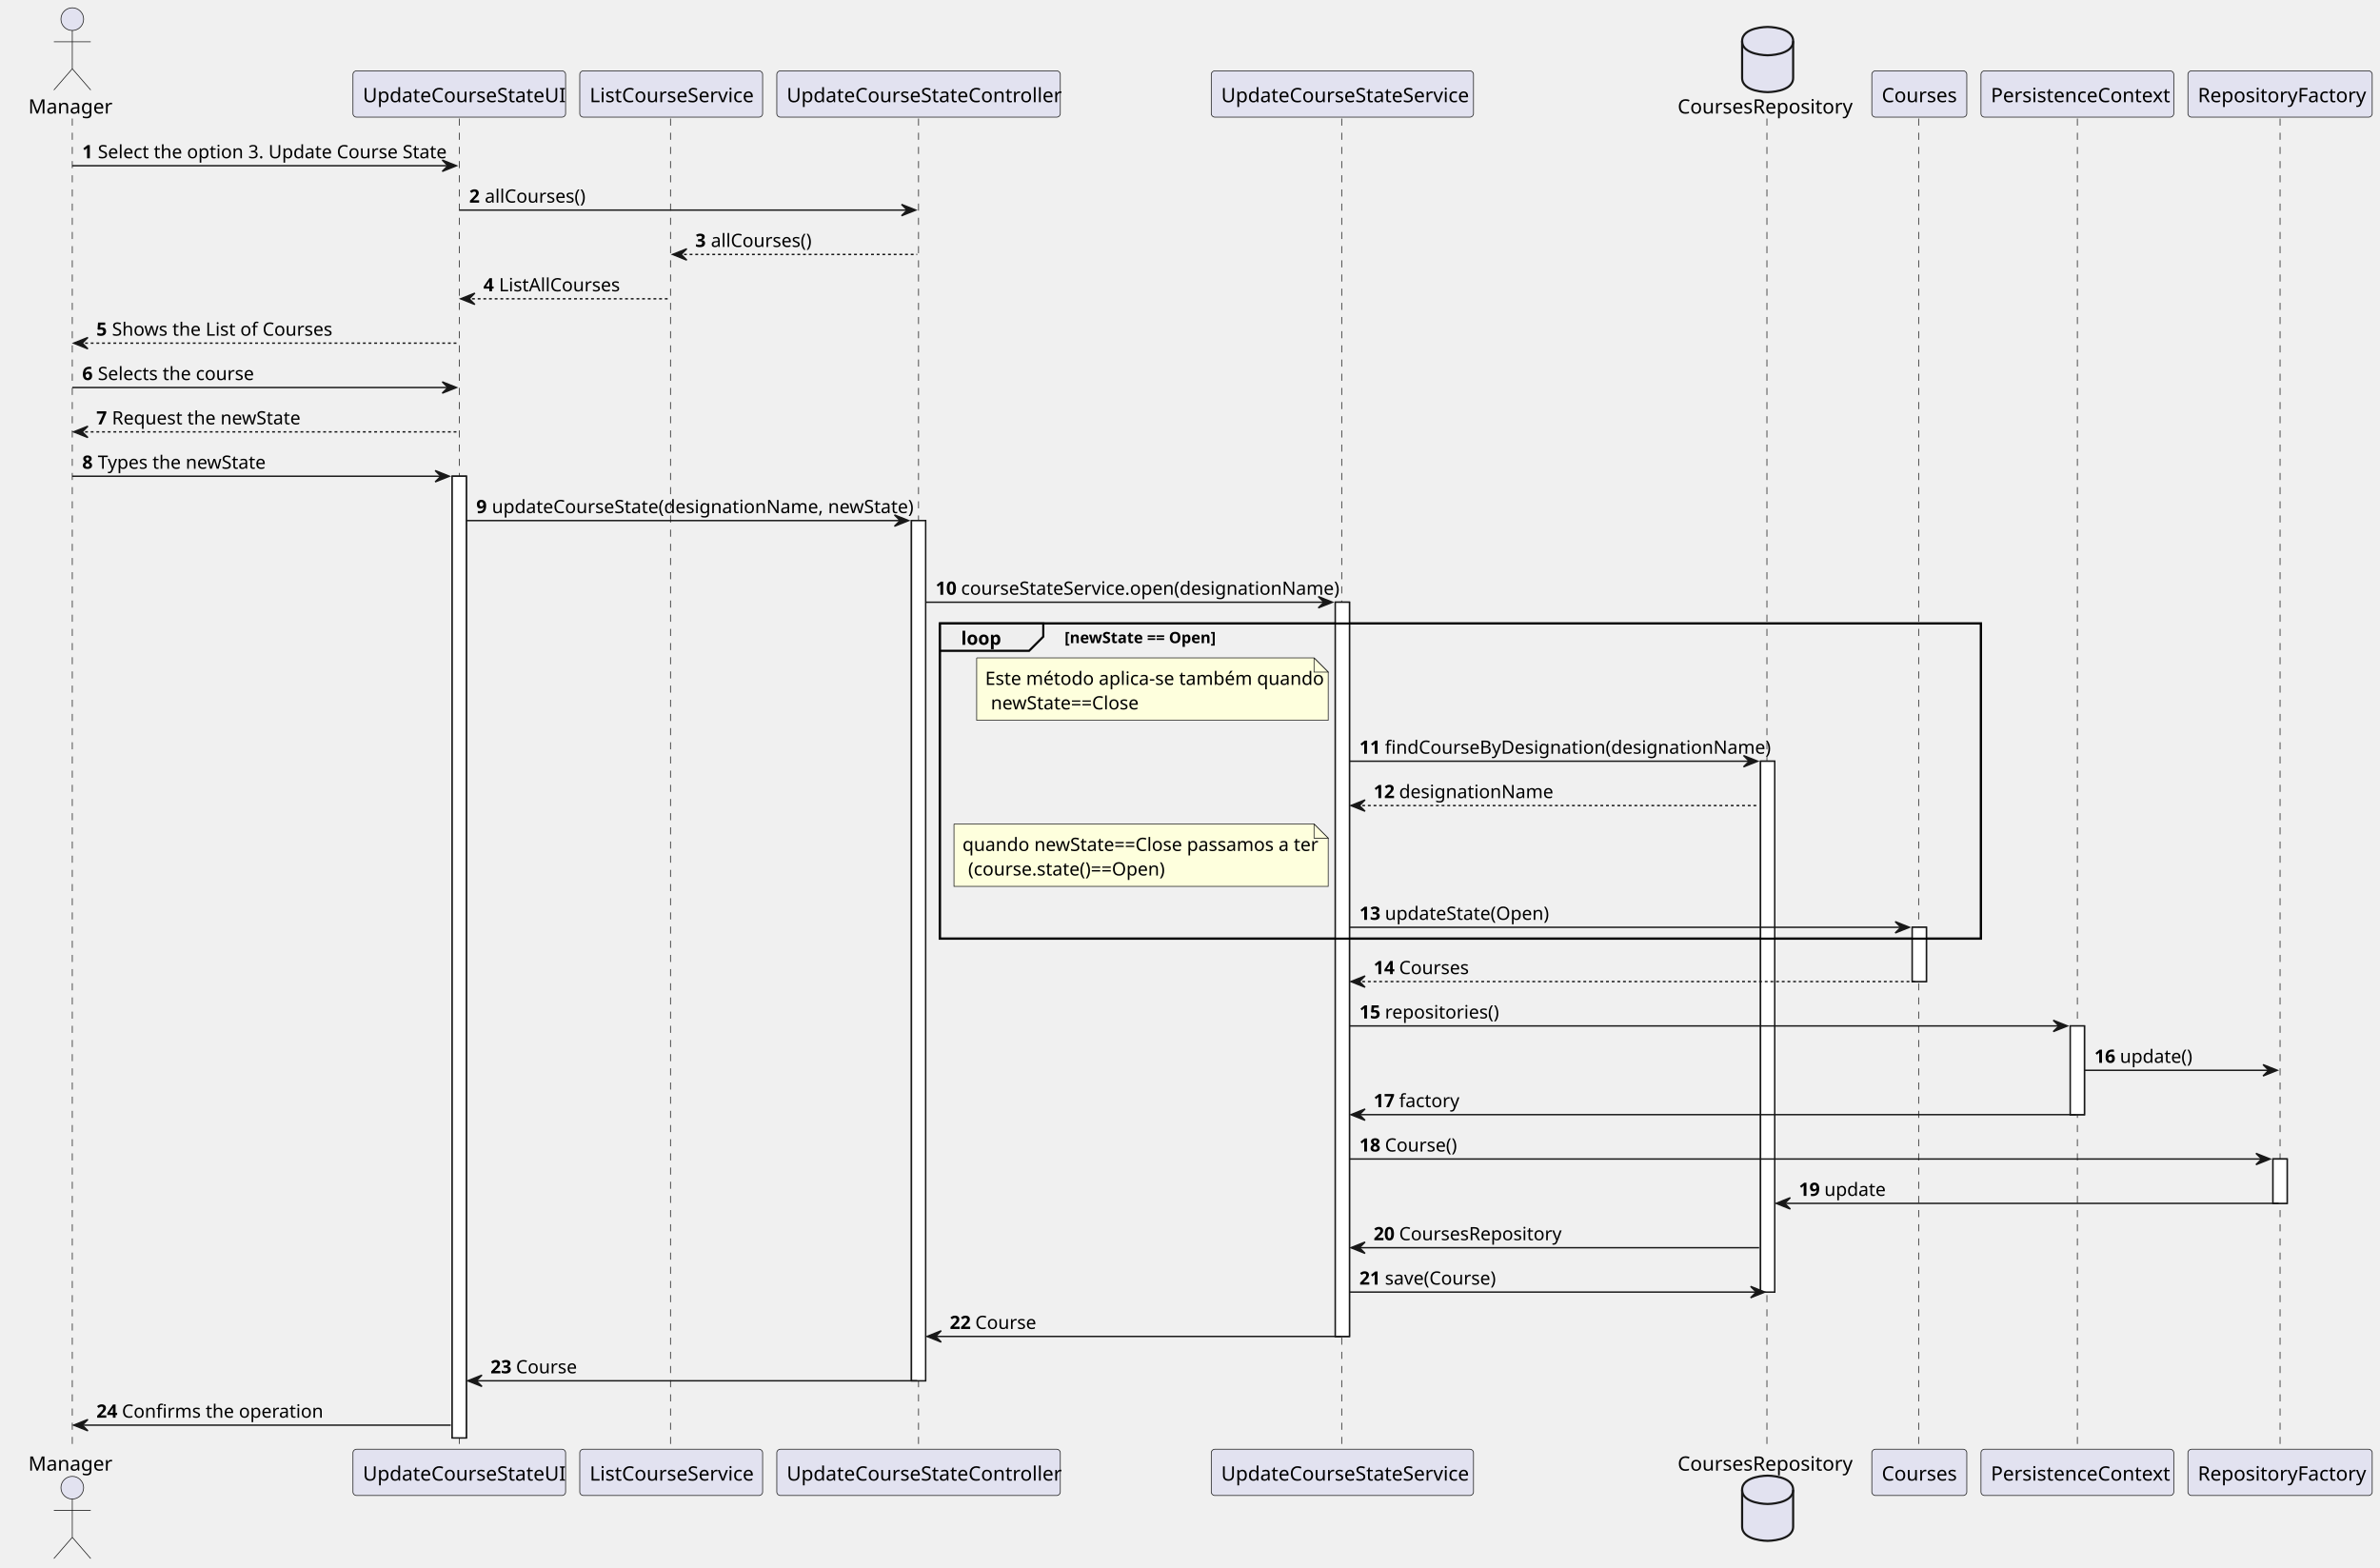
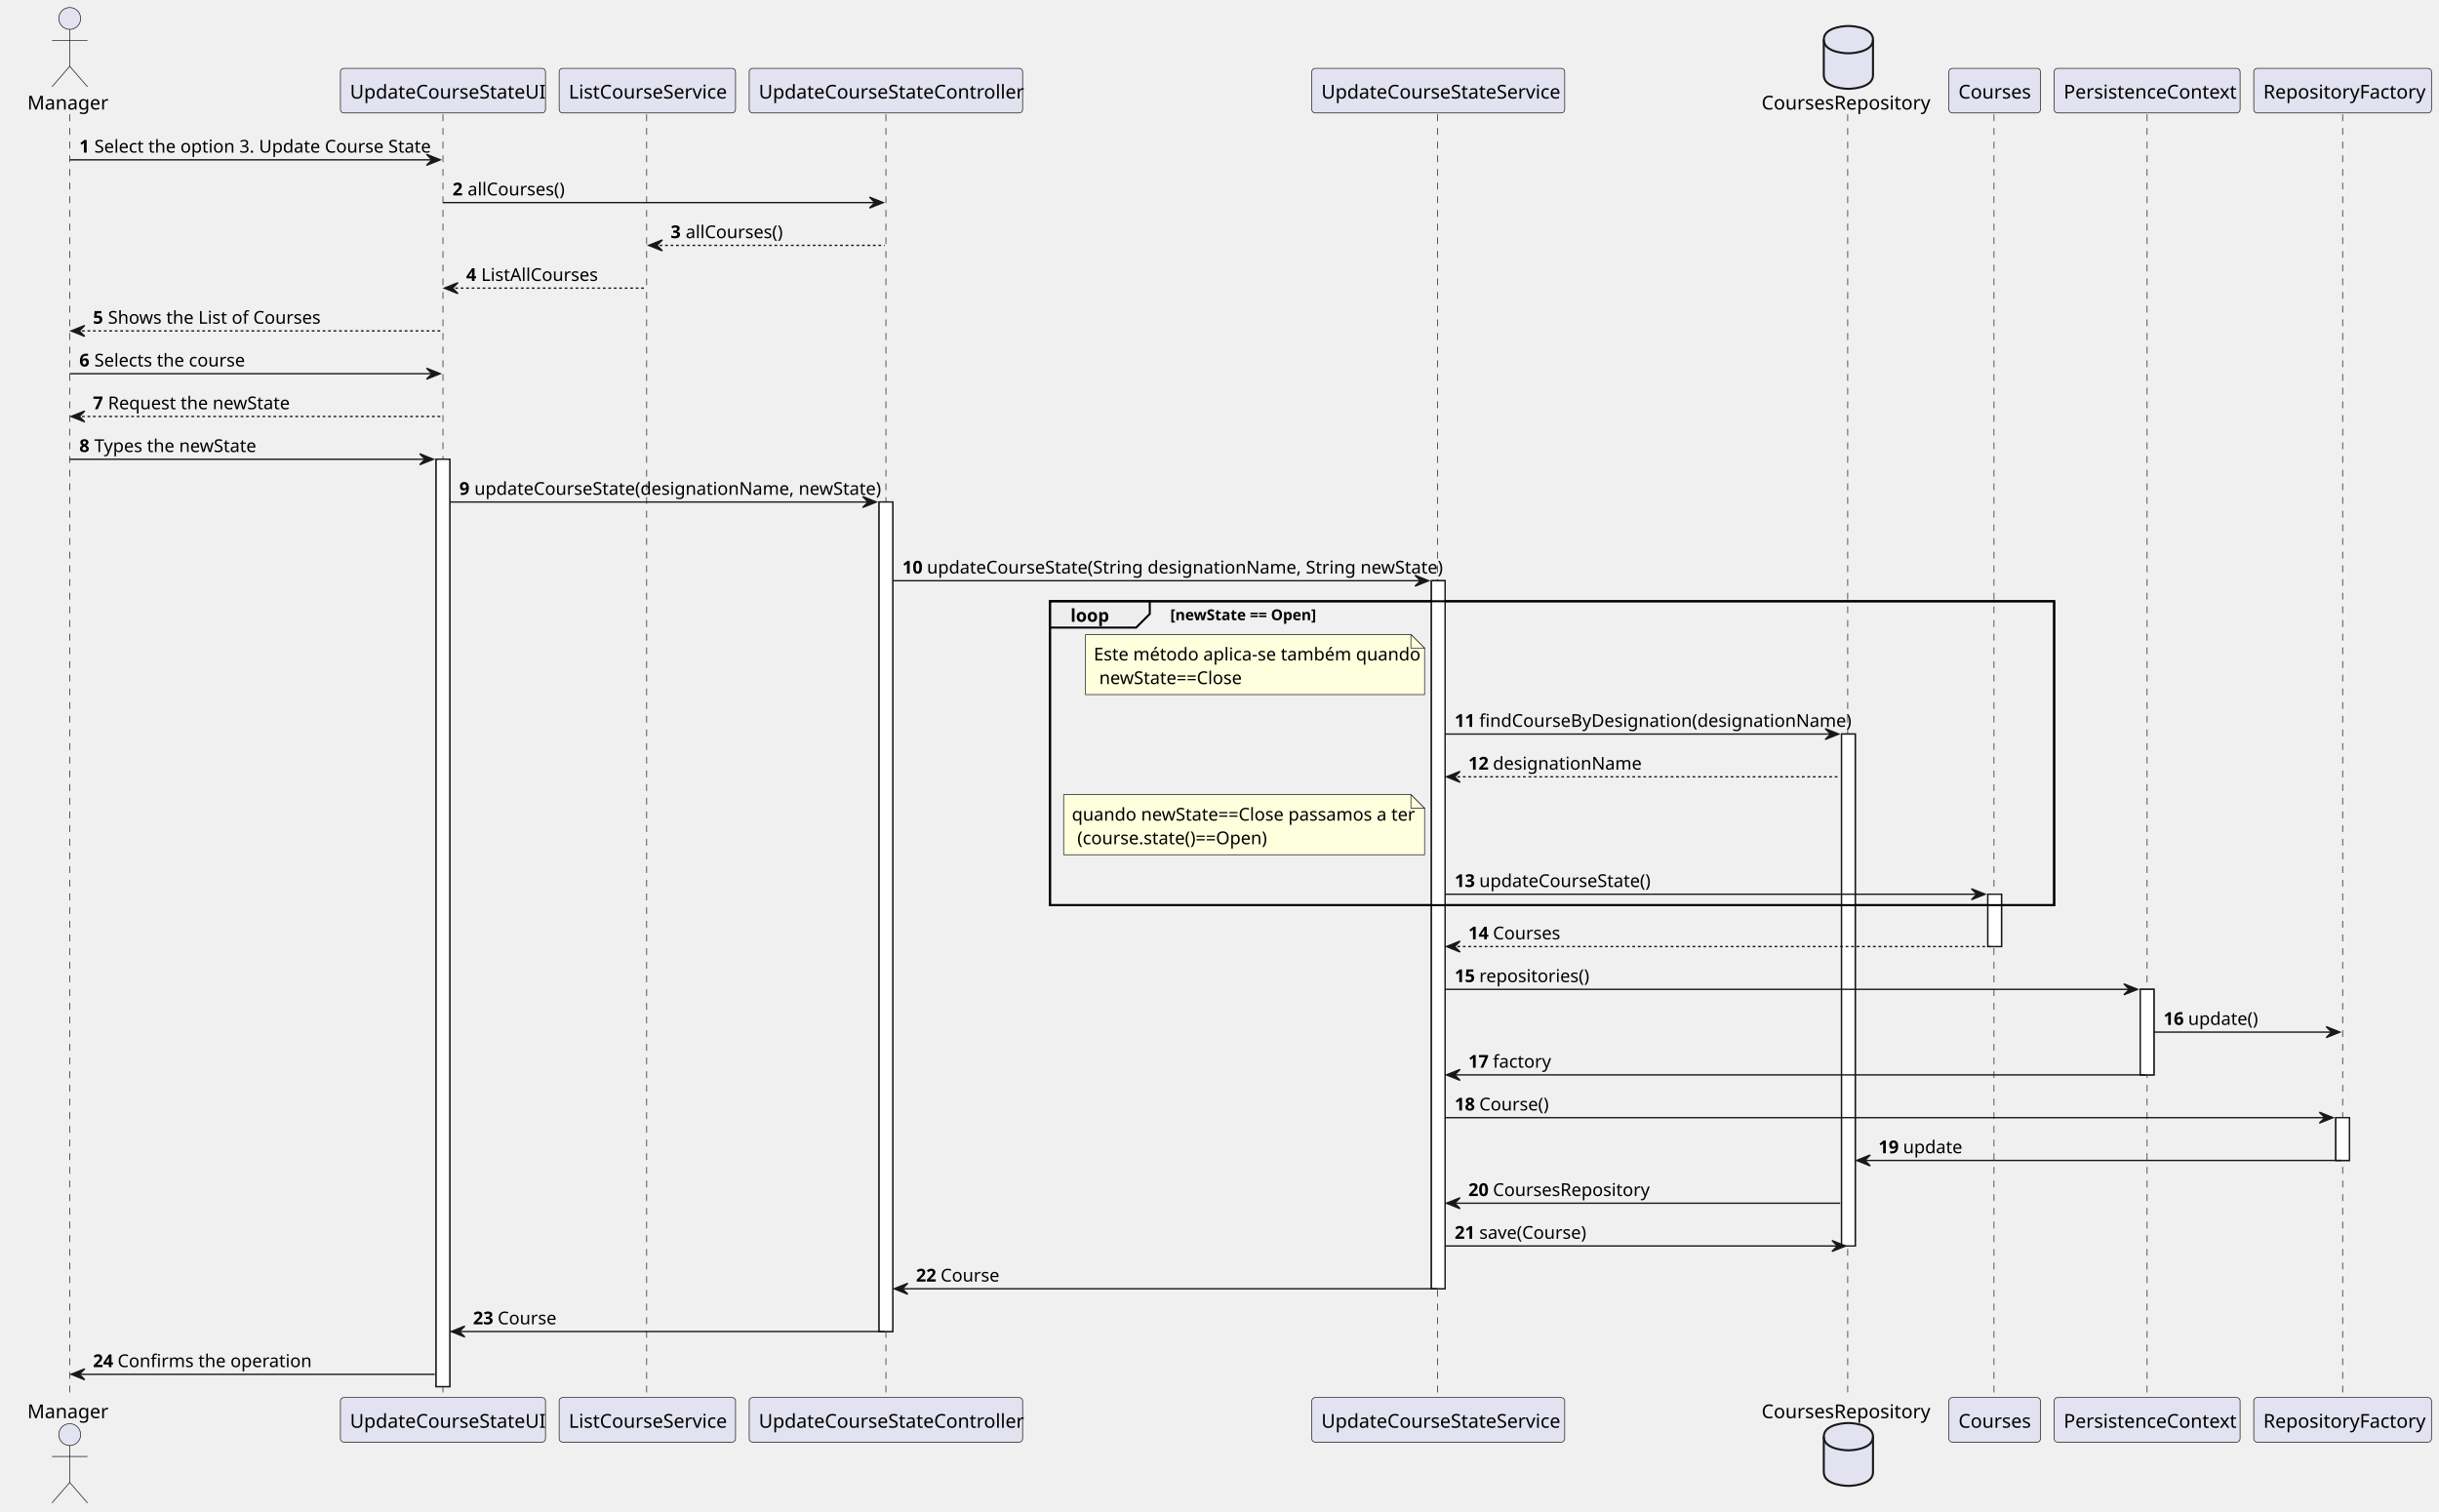
- <svg xmlns="http://www.w3.org/2000/svg" contentStyleType="text/css" height="1106px" preserveAspectRatio="none" style="width:1679px;height:1106px;background:#FFFFFF;" version="1.1" viewBox="0 0 1679 1106" width="1679px" zoomAndPan="magnify">
+ <svg xmlns="http://www.w3.org/2000/svg" contentStyleType="text/css" height="1106px" preserveAspectRatio="none" style="width:1784px;height:1106px;background:#FFFFFF;" version="1.1" viewBox="0 0 1784 1106" width="1784px" zoomAndPan="magnify">
  <defs />
  <g>
    <rect fill="#FFFFFF" height="678.402" style="stroke:#181818;stroke-width:1.0;" width="10" x="319" y="335.949" />
    <rect fill="#FFFFFF" height="606.82" style="stroke:#181818;stroke-width:1.0;" width="10" x="643" y="367.24" />
-     <rect fill="#FFFFFF" height="517.947" style="stroke:#181818;stroke-width:1.0;" width="10" x="942" y="424.822" />
-     <rect fill="#FFFFFF" height="374.492" style="stroke:#181818;stroke-width:1.0;" width="10" x="1242" y="536.986" />
-     <rect fill="#FFFFFF" height="38.291" style="stroke:#181818;stroke-width:1.0;" width="10" x="1349" y="654.15" />
-     <rect fill="#FFFFFF" height="62.582" style="stroke:#181818;stroke-width:1.0;" width="10" x="1460.5" y="723.732" />
-     <rect fill="#FFFFFF" height="31.291" style="stroke:#181818;stroke-width:1.0;" width="10" x="1603.5" y="817.606" />
-     <rect fill="none" height="222.328" style="stroke:#000000;stroke-width:1.5;" width="734.5" x="663" y="439.822" />
+     <rect fill="#FFFFFF" height="517.947" style="stroke:#181818;stroke-width:1.0;" width="10" x="1047" y="424.822" />
+     <rect fill="#FFFFFF" height="374.492" style="stroke:#181818;stroke-width:1.0;" width="10" x="1347" y="536.986" />
+     <rect fill="#FFFFFF" height="38.291" style="stroke:#181818;stroke-width:1.0;" width="10" x="1454" y="654.15" />
+     <rect fill="#FFFFFF" height="62.582" style="stroke:#181818;stroke-width:1.0;" width="10" x="1565.5" y="723.732" />
+     <rect fill="#FFFFFF" height="31.291" style="stroke:#181818;stroke-width:1.0;" width="10" x="1708.5" y="817.606" />
+     <rect fill="none" height="222.328" style="stroke:#000000;stroke-width:1.5;" width="734.5" x="768" y="439.822" />
    <line style="stroke:#181818;stroke-width:0.5;stroke-dasharray:5.0,5.0;" x1="51" x2="51" y1="83.621" y2="1023.352" />
    <line style="stroke:#181818;stroke-width:0.5;stroke-dasharray:5.0,5.0;" x1="324" x2="324" y1="83.621" y2="1023.352" />
    <line style="stroke:#181818;stroke-width:0.5;stroke-dasharray:5.0,5.0;" x1="473" x2="473" y1="83.621" y2="1023.352" />
    <line style="stroke:#181818;stroke-width:0.5;stroke-dasharray:5.0,5.0;" x1="648" x2="648" y1="83.621" y2="1023.352" />
-     <line style="stroke:#181818;stroke-width:0.5;stroke-dasharray:5.0,5.0;" x1="946.5" x2="946.5" y1="83.621" y2="1023.352" />
-     <line style="stroke:#181818;stroke-width:0.5;stroke-dasharray:5.0,5.0;" x1="1246.5" x2="1246.5" y1="83.621" y2="1023.352" />
-     <line style="stroke:#181818;stroke-width:0.5;stroke-dasharray:5.0,5.0;" x1="1353.5" x2="1353.5" y1="83.621" y2="1023.352" />
-     <line style="stroke:#181818;stroke-width:0.5;stroke-dasharray:5.0,5.0;" x1="1465.5" x2="1465.5" y1="83.621" y2="1023.352" />
-     <line style="stroke:#181818;stroke-width:0.5;stroke-dasharray:5.0,5.0;" x1="1608.5" x2="1608.5" y1="83.621" y2="1023.352" />
+     <line style="stroke:#181818;stroke-width:0.5;stroke-dasharray:5.0,5.0;" x1="1051.5" x2="1051.5" y1="83.621" y2="1023.352" />
+     <line style="stroke:#181818;stroke-width:0.5;stroke-dasharray:5.0,5.0;" x1="1351.5" x2="1351.5" y1="83.621" y2="1023.352" />
+     <line style="stroke:#181818;stroke-width:0.5;stroke-dasharray:5.0,5.0;" x1="1458.5" x2="1458.5" y1="83.621" y2="1023.352" />
+     <line style="stroke:#181818;stroke-width:0.5;stroke-dasharray:5.0,5.0;" x1="1570.5" x2="1570.5" y1="83.621" y2="1023.352" />
+     <line style="stroke:#181818;stroke-width:0.5;stroke-dasharray:5.0,5.0;" x1="1713.5" x2="1713.5" y1="83.621" y2="1023.352" />
    <text fill="#000000" font-family="sans-serif" font-size="14" lengthAdjust="spacing" textLength="56" x="20" y="80.107">Manager</text>
    <ellipse cx="51" cy="13.5" fill="#E2E2F0" rx="8" ry="8" style="stroke:#181818;stroke-width:0.5;" />
    <path d="M51,21.5 L51,48.5 M38,29.5 L64,29.5 M51,48.5 L38,63.5 M51,48.5 L64,63.5 " fill="none" style="stroke:#181818;stroke-width:0.5;" />
    <text fill="#000000" font-family="sans-serif" font-size="14" lengthAdjust="spacing" textLength="56" x="20" y="1037.459">Manager</text>
    <ellipse cx="51" cy="1049.473" fill="#E2E2F0" rx="8" ry="8" style="stroke:#181818;stroke-width:0.5;" />
    <path d="M51,1057.473 L51,1084.473 M38,1065.473 L64,1065.473 M51,1084.473 L38,1099.473 M51,1084.473 L64,1099.473 " fill="none" style="stroke:#181818;stroke-width:0.5;" />
    <rect fill="#E2E2F0" height="32.621" rx="2.5" ry="2.5" style="stroke:#181818;stroke-width:0.5;" width="150" x="249" y="50" />
    <text fill="#000000" font-family="sans-serif" font-size="14" lengthAdjust="spacing" textLength="136" x="256" y="72.107">UpdateCourseStateUI</text>
    <rect fill="#E2E2F0" height="32.621" rx="2.5" ry="2.5" style="stroke:#181818;stroke-width:0.5;" width="150" x="249" y="1022.352" />
    <text fill="#000000" font-family="sans-serif" font-size="14" lengthAdjust="spacing" textLength="136" x="256" y="1044.459">UpdateCourseStateUI</text>
    <rect fill="#E2E2F0" height="32.621" rx="2.5" ry="2.5" style="stroke:#181818;stroke-width:0.5;" width="129" x="409" y="50" />
    <text fill="#000000" font-family="sans-serif" font-size="14" lengthAdjust="spacing" textLength="115" x="416" y="72.107">ListCourseService</text>
    <rect fill="#E2E2F0" height="32.621" rx="2.5" ry="2.5" style="stroke:#181818;stroke-width:0.5;" width="129" x="409" y="1022.352" />
    <text fill="#000000" font-family="sans-serif" font-size="14" lengthAdjust="spacing" textLength="115" x="416" y="1044.459">ListCourseService</text>
    <rect fill="#E2E2F0" height="32.621" rx="2.5" ry="2.5" style="stroke:#181818;stroke-width:0.5;" width="200" x="548" y="50" />
    <text fill="#000000" font-family="sans-serif" font-size="14" lengthAdjust="spacing" textLength="186" x="555" y="72.107">UpdateCourseStateController</text>
    <rect fill="#E2E2F0" height="32.621" rx="2.5" ry="2.5" style="stroke:#181818;stroke-width:0.5;" width="200" x="548" y="1022.352" />
    <text fill="#000000" font-family="sans-serif" font-size="14" lengthAdjust="spacing" textLength="186" x="555" y="1044.459">UpdateCourseStateController</text>
-     <rect fill="#E2E2F0" height="32.621" rx="2.5" ry="2.5" style="stroke:#181818;stroke-width:0.5;" width="185" x="854.5" y="50" />
-     <text fill="#000000" font-family="sans-serif" font-size="14" lengthAdjust="spacing" textLength="171" x="861.5" y="72.107">UpdateCourseStateService</text>
-     <rect fill="#E2E2F0" height="32.621" rx="2.5" ry="2.5" style="stroke:#181818;stroke-width:0.5;" width="185" x="854.5" y="1022.352" />
-     <text fill="#000000" font-family="sans-serif" font-size="14" lengthAdjust="spacing" textLength="171" x="861.5" y="1044.459">UpdateCourseStateService</text>
-     <text fill="#000000" font-family="sans-serif" font-size="14" lengthAdjust="spacing" textLength="121" x="1183.5" y="80.107">CoursesRepository</text>
-     <path d="M1229,29 C1229,19 1247,19 1247,19 C1247,19 1265,19 1265,29 L1265,55 C1265,65 1247,65 1247,65 C1247,65 1229,65 1229,55 L1229,29 " fill="#E2E2F0" style="stroke:#181818;stroke-width:1.5;" />
-     <path d="M1229,29 C1229,39 1247,39 1247,39 C1247,39 1265,39 1265,29 " fill="none" style="stroke:#181818;stroke-width:1.5;" />
-     <text fill="#000000" font-family="sans-serif" font-size="14" lengthAdjust="spacing" textLength="121" x="1183.5" y="1037.459">CoursesRepository</text>
-     <path d="M1229,1050.973 C1229,1040.973 1247,1040.973 1247,1040.973 C1247,1040.973 1265,1040.973 1265,1050.973 L1265,1076.973 C1265,1086.973 1247,1086.973 1247,1086.973 C1247,1086.973 1229,1086.973 1229,1076.973 L1229,1050.973 " fill="#E2E2F0" style="stroke:#181818;stroke-width:1.5;" />
-     <path d="M1229,1050.973 C1229,1060.973 1247,1060.973 1247,1060.973 C1247,1060.973 1265,1060.973 1265,1050.973 " fill="none" style="stroke:#181818;stroke-width:1.5;" />
-     <rect fill="#E2E2F0" height="32.621" rx="2.5" ry="2.5" style="stroke:#181818;stroke-width:0.5;" width="67" x="1320.5" y="50" />
-     <text fill="#000000" font-family="sans-serif" font-size="14" lengthAdjust="spacing" textLength="53" x="1327.5" y="72.107">Courses</text>
-     <rect fill="#E2E2F0" height="32.621" rx="2.5" ry="2.5" style="stroke:#181818;stroke-width:0.5;" width="67" x="1320.5" y="1022.352" />
-     <text fill="#000000" font-family="sans-serif" font-size="14" lengthAdjust="spacing" textLength="53" x="1327.5" y="1044.459">Courses</text>
-     <rect fill="#E2E2F0" height="32.621" rx="2.5" ry="2.5" style="stroke:#181818;stroke-width:0.5;" width="136" x="1397.5" y="50" />
-     <text fill="#000000" font-family="sans-serif" font-size="14" lengthAdjust="spacing" textLength="122" x="1404.5" y="72.107">PersistenceContext</text>
-     <rect fill="#E2E2F0" height="32.621" rx="2.5" ry="2.5" style="stroke:#181818;stroke-width:0.5;" width="136" x="1397.5" y="1022.352" />
-     <text fill="#000000" font-family="sans-serif" font-size="14" lengthAdjust="spacing" textLength="122" x="1404.5" y="1044.459">PersistenceContext</text>
-     <rect fill="#E2E2F0" height="32.621" rx="2.5" ry="2.5" style="stroke:#181818;stroke-width:0.5;" width="130" x="1543.5" y="50" />
-     <text fill="#000000" font-family="sans-serif" font-size="14" lengthAdjust="spacing" textLength="116" x="1550.5" y="72.107">RepositoryFactory</text>
-     <rect fill="#E2E2F0" height="32.621" rx="2.5" ry="2.5" style="stroke:#181818;stroke-width:0.5;" width="130" x="1543.5" y="1022.352" />
-     <text fill="#000000" font-family="sans-serif" font-size="14" lengthAdjust="spacing" textLength="116" x="1550.5" y="1044.459">RepositoryFactory</text>
+     <rect fill="#E2E2F0" height="32.621" rx="2.5" ry="2.5" style="stroke:#181818;stroke-width:0.5;" width="185" x="959.5" y="50" />
+     <text fill="#000000" font-family="sans-serif" font-size="14" lengthAdjust="spacing" textLength="171" x="966.5" y="72.107">UpdateCourseStateService</text>
+     <rect fill="#E2E2F0" height="32.621" rx="2.5" ry="2.5" style="stroke:#181818;stroke-width:0.5;" width="185" x="959.5" y="1022.352" />
+     <text fill="#000000" font-family="sans-serif" font-size="14" lengthAdjust="spacing" textLength="171" x="966.5" y="1044.459">UpdateCourseStateService</text>
+     <text fill="#000000" font-family="sans-serif" font-size="14" lengthAdjust="spacing" textLength="121" x="1288.5" y="80.107">CoursesRepository</text>
+     <path d="M1334,29 C1334,19 1352,19 1352,19 C1352,19 1370,19 1370,29 L1370,55 C1370,65 1352,65 1352,65 C1352,65 1334,65 1334,55 L1334,29 " fill="#E2E2F0" style="stroke:#181818;stroke-width:1.5;" />
+     <path d="M1334,29 C1334,39 1352,39 1352,39 C1352,39 1370,39 1370,29 " fill="none" style="stroke:#181818;stroke-width:1.5;" />
+     <text fill="#000000" font-family="sans-serif" font-size="14" lengthAdjust="spacing" textLength="121" x="1288.5" y="1037.459">CoursesRepository</text>
+     <path d="M1334,1050.973 C1334,1040.973 1352,1040.973 1352,1040.973 C1352,1040.973 1370,1040.973 1370,1050.973 L1370,1076.973 C1370,1086.973 1352,1086.973 1352,1086.973 C1352,1086.973 1334,1086.973 1334,1076.973 L1334,1050.973 " fill="#E2E2F0" style="stroke:#181818;stroke-width:1.5;" />
+     <path d="M1334,1050.973 C1334,1060.973 1352,1060.973 1352,1060.973 C1352,1060.973 1370,1060.973 1370,1050.973 " fill="none" style="stroke:#181818;stroke-width:1.5;" />
+     <rect fill="#E2E2F0" height="32.621" rx="2.5" ry="2.5" style="stroke:#181818;stroke-width:0.5;" width="67" x="1425.5" y="50" />
+     <text fill="#000000" font-family="sans-serif" font-size="14" lengthAdjust="spacing" textLength="53" x="1432.5" y="72.107">Courses</text>
+     <rect fill="#E2E2F0" height="32.621" rx="2.5" ry="2.5" style="stroke:#181818;stroke-width:0.5;" width="67" x="1425.5" y="1022.352" />
+     <text fill="#000000" font-family="sans-serif" font-size="14" lengthAdjust="spacing" textLength="53" x="1432.5" y="1044.459">Courses</text>
+     <rect fill="#E2E2F0" height="32.621" rx="2.5" ry="2.5" style="stroke:#181818;stroke-width:0.5;" width="136" x="1502.5" y="50" />
+     <text fill="#000000" font-family="sans-serif" font-size="14" lengthAdjust="spacing" textLength="122" x="1509.5" y="72.107">PersistenceContext</text>
+     <rect fill="#E2E2F0" height="32.621" rx="2.5" ry="2.5" style="stroke:#181818;stroke-width:0.5;" width="136" x="1502.5" y="1022.352" />
+     <text fill="#000000" font-family="sans-serif" font-size="14" lengthAdjust="spacing" textLength="122" x="1509.5" y="1044.459">PersistenceContext</text>
+     <rect fill="#E2E2F0" height="32.621" rx="2.5" ry="2.5" style="stroke:#181818;stroke-width:0.5;" width="130" x="1648.5" y="50" />
+     <text fill="#000000" font-family="sans-serif" font-size="14" lengthAdjust="spacing" textLength="116" x="1655.5" y="72.107">RepositoryFactory</text>
+     <rect fill="#E2E2F0" height="32.621" rx="2.5" ry="2.5" style="stroke:#181818;stroke-width:0.5;" width="130" x="1648.5" y="1022.352" />
+     <text fill="#000000" font-family="sans-serif" font-size="14" lengthAdjust="spacing" textLength="116" x="1655.5" y="1044.459">RepositoryFactory</text>
    <rect fill="#FFFFFF" height="678.402" style="stroke:#181818;stroke-width:1.0;" width="10" x="319" y="335.949" />
    <rect fill="#FFFFFF" height="606.82" style="stroke:#181818;stroke-width:1.0;" width="10" x="643" y="367.24" />
-     <rect fill="#FFFFFF" height="517.947" style="stroke:#181818;stroke-width:1.0;" width="10" x="942" y="424.822" />
-     <rect fill="#FFFFFF" height="374.492" style="stroke:#181818;stroke-width:1.0;" width="10" x="1242" y="536.986" />
-     <rect fill="#FFFFFF" height="38.291" style="stroke:#181818;stroke-width:1.0;" width="10" x="1349" y="654.15" />
-     <rect fill="#FFFFFF" height="62.582" style="stroke:#181818;stroke-width:1.0;" width="10" x="1460.5" y="723.732" />
-     <rect fill="#FFFFFF" height="31.291" style="stroke:#181818;stroke-width:1.0;" width="10" x="1603.5" y="817.606" />
+     <rect fill="#FFFFFF" height="517.947" style="stroke:#181818;stroke-width:1.0;" width="10" x="1047" y="424.822" />
+     <rect fill="#FFFFFF" height="374.492" style="stroke:#181818;stroke-width:1.0;" width="10" x="1347" y="536.986" />
+     <rect fill="#FFFFFF" height="38.291" style="stroke:#181818;stroke-width:1.0;" width="10" x="1454" y="654.15" />
+     <rect fill="#FFFFFF" height="62.582" style="stroke:#181818;stroke-width:1.0;" width="10" x="1565.5" y="723.732" />
+     <rect fill="#FFFFFF" height="31.291" style="stroke:#181818;stroke-width:1.0;" width="10" x="1708.5" y="817.606" />
    <polygon fill="#181818" points="312,112.912,322,116.912,312,120.912,316,116.912" style="stroke:#181818;stroke-width:1.0;" />
    <line style="stroke:#181818;stroke-width:1.0;" x1="51" x2="318" y1="116.912" y2="116.912" />
    <text fill="#000000" font-family="sans-serif" font-size="13" font-weight="bold" lengthAdjust="spacing" textLength="7" x="58" y="111.649">1</text>
    <text fill="#000000" font-family="sans-serif" font-size="13" lengthAdjust="spacing" textLength="238" x="69" y="111.649">Select the option 3. Update Course State</text>
    <polygon fill="#181818" points="636,144.203,646,148.203,636,152.203,640,148.203" style="stroke:#181818;stroke-width:1.0;" />
    <line style="stroke:#181818;stroke-width:1.0;" x1="324" x2="642" y1="148.203" y2="148.203" />
    <text fill="#000000" font-family="sans-serif" font-size="13" font-weight="bold" lengthAdjust="spacing" textLength="7" x="331" y="142.94">2</text>
    <text fill="#000000" font-family="sans-serif" font-size="13" lengthAdjust="spacing" textLength="69" x="342" y="142.94">allCourses()</text>
    <polygon fill="#181818" points="484.5,175.494,474.5,179.494,484.5,183.494,480.5,179.494" style="stroke:#181818;stroke-width:1.0;" />
    <line style="stroke:#181818;stroke-width:1.0;stroke-dasharray:2.0,2.0;" x1="478.5" x2="647" y1="179.494" y2="179.494" />
    <text fill="#000000" font-family="sans-serif" font-size="13" font-weight="bold" lengthAdjust="spacing" textLength="7" x="490.5" y="174.231">3</text>
    <text fill="#000000" font-family="sans-serif" font-size="13" lengthAdjust="spacing" textLength="69" x="501.5" y="174.231">allCourses()</text>
    <polygon fill="#181818" points="335,206.785,325,210.785,335,214.785,331,210.785" style="stroke:#181818;stroke-width:1.0;" />
    <line style="stroke:#181818;stroke-width:1.0;stroke-dasharray:2.0,2.0;" x1="329" x2="472.5" y1="210.785" y2="210.785" />
    <text fill="#000000" font-family="sans-serif" font-size="13" font-weight="bold" lengthAdjust="spacing" textLength="7" x="341" y="205.523">4</text>
    <text fill="#000000" font-family="sans-serif" font-size="13" lengthAdjust="spacing" textLength="84" x="352" y="205.523">ListAllCourses</text>
    <polygon fill="#181818" points="62,238.076,52,242.076,62,246.076,58,242.076" style="stroke:#181818;stroke-width:1.0;" />
    <line style="stroke:#181818;stroke-width:1.0;stroke-dasharray:2.0,2.0;" x1="56" x2="323" y1="242.076" y2="242.076" />
    <text fill="#000000" font-family="sans-serif" font-size="13" font-weight="bold" lengthAdjust="spacing" textLength="7" x="68" y="236.814">5</text>
    <text fill="#000000" font-family="sans-serif" font-size="13" lengthAdjust="spacing" textLength="152" x="79" y="236.814">Shows the List of Courses</text>
    <polygon fill="#181818" points="312,269.367,322,273.367,312,277.367,316,273.367" style="stroke:#181818;stroke-width:1.0;" />
    <line style="stroke:#181818;stroke-width:1.0;" x1="51" x2="318" y1="273.367" y2="273.367" />
    <text fill="#000000" font-family="sans-serif" font-size="13" font-weight="bold" lengthAdjust="spacing" textLength="7" x="58" y="268.104">6</text>
    <text fill="#000000" font-family="sans-serif" font-size="13" lengthAdjust="spacing" textLength="109" x="69" y="268.104">Selects the course</text>
    <polygon fill="#181818" points="62,300.658,52,304.658,62,308.658,58,304.658" style="stroke:#181818;stroke-width:1.0;" />
    <line style="stroke:#181818;stroke-width:1.0;stroke-dasharray:2.0,2.0;" x1="56" x2="323" y1="304.658" y2="304.658" />
    <text fill="#000000" font-family="sans-serif" font-size="13" font-weight="bold" lengthAdjust="spacing" textLength="7" x="68" y="299.396">7</text>
    <text fill="#000000" font-family="sans-serif" font-size="13" lengthAdjust="spacing" textLength="128" x="79" y="299.396">Request the newState</text>
    <polygon fill="#181818" points="307,331.949,317,335.949,307,339.949,311,335.949" style="stroke:#181818;stroke-width:1.0;" />
    <line style="stroke:#181818;stroke-width:1.0;" x1="51" x2="313" y1="335.949" y2="335.949" />
    <text fill="#000000" font-family="sans-serif" font-size="13" font-weight="bold" lengthAdjust="spacing" textLength="7" x="58" y="330.687">8</text>
    <text fill="#000000" font-family="sans-serif" font-size="13" lengthAdjust="spacing" textLength="115" x="69" y="330.687">Types the newState</text>
    <polygon fill="#181818" points="631,363.24,641,367.24,631,371.24,635,367.24" style="stroke:#181818;stroke-width:1.0;" />
    <line style="stroke:#181818;stroke-width:1.0;" x1="329" x2="637" y1="367.24" y2="367.24" />
    <text fill="#000000" font-family="sans-serif" font-size="13" font-weight="bold" lengthAdjust="spacing" textLength="7" x="336" y="361.978">9</text>
    <text fill="#000000" font-family="sans-serif" font-size="13" lengthAdjust="spacing" textLength="281" x="347" y="361.978">updateCourseState(designationName, newState)</text>
-     <polygon fill="#181818" points="930,420.822,940,424.822,930,428.822,934,424.822" style="stroke:#181818;stroke-width:1.0;" />
-     <line style="stroke:#181818;stroke-width:1.0;" x1="653" x2="936" y1="424.822" y2="424.822" />
+     <polygon fill="#181818" points="1035,420.822,1045,424.822,1035,428.822,1039,424.822" style="stroke:#181818;stroke-width:1.0;" />
+     <line style="stroke:#181818;stroke-width:1.0;" x1="653" x2="1041" y1="424.822" y2="424.822" />
    <text fill="#000000" font-family="sans-serif" font-size="13" font-weight="bold" lengthAdjust="spacing" textLength="14" x="660" y="419.56">10</text>
-     <text fill="#000000" font-family="sans-serif" font-size="13" lengthAdjust="spacing" textLength="252" x="678" y="419.56">courseStateService.open(designationName)</text>
-     <path d="M663,439.822 L736,439.822 L736,449.113 L726,459.113 L663,459.113 L663,439.822 " fill="#EEEEEE" style="stroke:#000000;stroke-width:1.5;" />
-     <rect fill="none" height="222.328" style="stroke:#000000;stroke-width:1.5;" width="734.5" x="663" y="439.822" />
-     <text fill="#000000" font-family="sans-serif" font-size="13" font-weight="bold" lengthAdjust="spacing" textLength="28" x="678" y="454.851">loop</text>
-     <text fill="#000000" font-family="sans-serif" font-size="11" font-weight="bold" lengthAdjust="spacing" textLength="107" x="751" y="453.692">[newState == Open]</text>
-     <path d="M689,464.113 L689,508.113 L937,508.113 L937,474.113 L927,464.113 L689,464.113 " fill="#FEFFDD" style="stroke:#181818;stroke-width:0.5;" />
-     <path d="M927,464.113 L927,474.113 L937,474.113 L927,464.113 " fill="#FEFFDD" style="stroke:#181818;stroke-width:0.5;" />
-     <text fill="#000000" font-family="sans-serif" font-size="13" lengthAdjust="spacing" textLength="227" x="695" y="483.142">Este método aplica-se também quando</text>
-     <text fill="#000000" font-family="sans-serif" font-size="13" lengthAdjust="spacing" textLength="103" x="699" y="500.433">newState==Close</text>
-     <polygon fill="#181818" points="1230,532.986,1240,536.986,1230,540.986,1234,536.986" style="stroke:#181818;stroke-width:1.0;" />
-     <line style="stroke:#181818;stroke-width:1.0;" x1="952" x2="1236" y1="536.986" y2="536.986" />
-     <text fill="#000000" font-family="sans-serif" font-size="13" font-weight="bold" lengthAdjust="spacing" textLength="14" x="959" y="531.724">11</text>
-     <text fill="#000000" font-family="sans-serif" font-size="13" lengthAdjust="spacing" textLength="253" x="977" y="531.724">findCourseByDesignation(designationName)</text>
-     <polygon fill="#181818" points="963,564.277,953,568.277,963,572.277,959,568.277" style="stroke:#181818;stroke-width:1.0;" />
-     <line style="stroke:#181818;stroke-width:1.0;stroke-dasharray:2.0,2.0;" x1="957" x2="1241" y1="568.277" y2="568.277" />
-     <text fill="#000000" font-family="sans-serif" font-size="13" font-weight="bold" lengthAdjust="spacing" textLength="14" x="969" y="563.015">12</text>
-     <text fill="#000000" font-family="sans-serif" font-size="13" lengthAdjust="spacing" textLength="100" x="987" y="563.015">designationName</text>
-     <path d="M673,581.277 L673,625.277 L937,625.277 L937,591.277 L927,581.277 L673,581.277 " fill="#FEFFDD" style="stroke:#181818;stroke-width:0.5;" />
-     <path d="M927,581.277 L927,591.277 L937,591.277 L927,581.277 " fill="#FEFFDD" style="stroke:#181818;stroke-width:0.5;" />
-     <text fill="#000000" font-family="sans-serif" font-size="13" lengthAdjust="spacing" textLength="243" x="679" y="600.306">quando newState==Close passamos a ter</text>
-     <text fill="#000000" font-family="sans-serif" font-size="13" lengthAdjust="spacing" textLength="135" x="683" y="617.597">(course.state()==Open)</text>
-     <polygon fill="#181818" points="1337,650.15,1347,654.15,1337,658.15,1341,654.15" style="stroke:#181818;stroke-width:1.0;" />
-     <line style="stroke:#181818;stroke-width:1.0;" x1="952" x2="1343" y1="654.15" y2="654.15" />
-     <text fill="#000000" font-family="sans-serif" font-size="13" font-weight="bold" lengthAdjust="spacing" textLength="14" x="959" y="648.888">13</text>
-     <text fill="#000000" font-family="sans-serif" font-size="13" lengthAdjust="spacing" textLength="109" x="977" y="648.888">updateState(Open)</text>
-     <polygon fill="#181818" points="963,688.441,953,692.441,963,696.441,959,692.441" style="stroke:#181818;stroke-width:1.0;" />
-     <line style="stroke:#181818;stroke-width:1.0;stroke-dasharray:2.0,2.0;" x1="957" x2="1353" y1="692.441" y2="692.441" />
-     <text fill="#000000" font-family="sans-serif" font-size="13" font-weight="bold" lengthAdjust="spacing" textLength="14" x="969" y="687.179">14</text>
-     <text fill="#000000" font-family="sans-serif" font-size="13" lengthAdjust="spacing" textLength="48" x="987" y="687.179">Courses</text>
-     <polygon fill="#181818" points="1448.5,719.732,1458.5,723.732,1448.5,727.732,1452.5,723.732" style="stroke:#181818;stroke-width:1.0;" />
-     <line style="stroke:#181818;stroke-width:1.0;" x1="952" x2="1454.5" y1="723.732" y2="723.732" />
-     <text fill="#000000" font-family="sans-serif" font-size="13" font-weight="bold" lengthAdjust="spacing" textLength="14" x="959" y="718.47">15</text>
-     <text fill="#000000" font-family="sans-serif" font-size="13" lengthAdjust="spacing" textLength="75" x="977" y="718.47">repositories()</text>
-     <polygon fill="#181818" points="1596.5,751.023,1606.5,755.023,1596.5,759.023,1600.5,755.023" style="stroke:#181818;stroke-width:1.0;" />
-     <line style="stroke:#181818;stroke-width:1.0;" x1="1470.5" x2="1602.5" y1="755.023" y2="755.023" />
-     <text fill="#000000" font-family="sans-serif" font-size="13" font-weight="bold" lengthAdjust="spacing" textLength="14" x="1477.5" y="749.761">16</text>
-     <text fill="#000000" font-family="sans-serif" font-size="13" lengthAdjust="spacing" textLength="47" x="1495.5" y="749.761">update()</text>
-     <polygon fill="#181818" points="963,782.314,953,786.314,963,790.314,959,786.314" style="stroke:#181818;stroke-width:1.0;" />
-     <line style="stroke:#181818;stroke-width:1.0;" x1="957" x2="1464.5" y1="786.314" y2="786.314" />
-     <text fill="#000000" font-family="sans-serif" font-size="13" font-weight="bold" lengthAdjust="spacing" textLength="14" x="969" y="781.052">17</text>
-     <text fill="#000000" font-family="sans-serif" font-size="13" lengthAdjust="spacing" textLength="39" x="987" y="781.052">factory</text>
-     <polygon fill="#181818" points="1591.5,813.606,1601.5,817.606,1591.5,821.606,1595.5,817.606" style="stroke:#181818;stroke-width:1.0;" />
-     <line style="stroke:#181818;stroke-width:1.0;" x1="952" x2="1597.5" y1="817.606" y2="817.606" />
-     <text fill="#000000" font-family="sans-serif" font-size="13" font-weight="bold" lengthAdjust="spacing" textLength="14" x="959" y="812.343">18</text>
-     <text fill="#000000" font-family="sans-serif" font-size="13" lengthAdjust="spacing" textLength="49" x="977" y="812.343">Course()</text>
-     <polygon fill="#181818" points="1263,844.896,1253,848.896,1263,852.896,1259,848.896" style="stroke:#181818;stroke-width:1.0;" />
-     <line style="stroke:#181818;stroke-width:1.0;" x1="1257" x2="1607.5" y1="848.896" y2="848.896" />
-     <text fill="#000000" font-family="sans-serif" font-size="13" font-weight="bold" lengthAdjust="spacing" textLength="14" x="1269" y="843.634">19</text>
-     <text fill="#000000" font-family="sans-serif" font-size="13" lengthAdjust="spacing" textLength="39" x="1287" y="843.634">update</text>
-     <polygon fill="#181818" points="963,876.188,953,880.188,963,884.188,959,880.188" style="stroke:#181818;stroke-width:1.0;" />
-     <line style="stroke:#181818;stroke-width:1.0;" x1="957" x2="1241" y1="880.188" y2="880.188" />
-     <text fill="#000000" font-family="sans-serif" font-size="13" font-weight="bold" lengthAdjust="spacing" textLength="14" x="969" y="874.925">20</text>
-     <text fill="#000000" font-family="sans-serif" font-size="13" lengthAdjust="spacing" textLength="110" x="987" y="874.925">CoursesRepository</text>
-     <polygon fill="#181818" points="1235,907.479,1245,911.479,1235,915.479,1239,911.479" style="stroke:#181818;stroke-width:1.0;" />
-     <line style="stroke:#181818;stroke-width:1.0;" x1="952" x2="1241" y1="911.479" y2="911.479" />
-     <text fill="#000000" font-family="sans-serif" font-size="13" font-weight="bold" lengthAdjust="spacing" textLength="14" x="959" y="906.216">21</text>
-     <text fill="#000000" font-family="sans-serif" font-size="13" lengthAdjust="spacing" textLength="75" x="977" y="906.216">save(Course)</text>
+     <text fill="#000000" font-family="sans-serif" font-size="13" lengthAdjust="spacing" textLength="357" x="678" y="419.56">updateCourseState(String designationName, String newState)</text>
+     <path d="M768,439.822 L841,439.822 L841,449.113 L831,459.113 L768,459.113 L768,439.822 " fill="#EEEEEE" style="stroke:#000000;stroke-width:1.5;" />
+     <rect fill="none" height="222.328" style="stroke:#000000;stroke-width:1.5;" width="734.5" x="768" y="439.822" />
+     <text fill="#000000" font-family="sans-serif" font-size="13" font-weight="bold" lengthAdjust="spacing" textLength="28" x="783" y="454.851">loop</text>
+     <text fill="#000000" font-family="sans-serif" font-size="11" font-weight="bold" lengthAdjust="spacing" textLength="107" x="856" y="453.692">[newState == Open]</text>
+     <path d="M794,464.113 L794,508.113 L1042,508.113 L1042,474.113 L1032,464.113 L794,464.113 " fill="#FEFFDD" style="stroke:#181818;stroke-width:0.5;" />
+     <path d="M1032,464.113 L1032,474.113 L1042,474.113 L1032,464.113 " fill="#FEFFDD" style="stroke:#181818;stroke-width:0.5;" />
+     <text fill="#000000" font-family="sans-serif" font-size="13" lengthAdjust="spacing" textLength="227" x="800" y="483.142">Este método aplica-se também quando</text>
+     <text fill="#000000" font-family="sans-serif" font-size="13" lengthAdjust="spacing" textLength="103" x="804" y="500.433">newState==Close</text>
+     <polygon fill="#181818" points="1335,532.986,1345,536.986,1335,540.986,1339,536.986" style="stroke:#181818;stroke-width:1.0;" />
+     <line style="stroke:#181818;stroke-width:1.0;" x1="1057" x2="1341" y1="536.986" y2="536.986" />
+     <text fill="#000000" font-family="sans-serif" font-size="13" font-weight="bold" lengthAdjust="spacing" textLength="14" x="1064" y="531.724">11</text>
+     <text fill="#000000" font-family="sans-serif" font-size="13" lengthAdjust="spacing" textLength="253" x="1082" y="531.724">findCourseByDesignation(designationName)</text>
+     <polygon fill="#181818" points="1068,564.277,1058,568.277,1068,572.277,1064,568.277" style="stroke:#181818;stroke-width:1.0;" />
+     <line style="stroke:#181818;stroke-width:1.0;stroke-dasharray:2.0,2.0;" x1="1062" x2="1346" y1="568.277" y2="568.277" />
+     <text fill="#000000" font-family="sans-serif" font-size="13" font-weight="bold" lengthAdjust="spacing" textLength="14" x="1074" y="563.015">12</text>
+     <text fill="#000000" font-family="sans-serif" font-size="13" lengthAdjust="spacing" textLength="100" x="1092" y="563.015">designationName</text>
+     <path d="M778,581.277 L778,625.277 L1042,625.277 L1042,591.277 L1032,581.277 L778,581.277 " fill="#FEFFDD" style="stroke:#181818;stroke-width:0.5;" />
+     <path d="M1032,581.277 L1032,591.277 L1042,591.277 L1032,581.277 " fill="#FEFFDD" style="stroke:#181818;stroke-width:0.5;" />
+     <text fill="#000000" font-family="sans-serif" font-size="13" lengthAdjust="spacing" textLength="243" x="784" y="600.306">quando newState==Close passamos a ter</text>
+     <text fill="#000000" font-family="sans-serif" font-size="13" lengthAdjust="spacing" textLength="135" x="788" y="617.597">(course.state()==Open)</text>
+     <polygon fill="#181818" points="1442,650.15,1452,654.15,1442,658.15,1446,654.15" style="stroke:#181818;stroke-width:1.0;" />
+     <line style="stroke:#181818;stroke-width:1.0;" x1="1057" x2="1448" y1="654.15" y2="654.15" />
+     <text fill="#000000" font-family="sans-serif" font-size="13" font-weight="bold" lengthAdjust="spacing" textLength="14" x="1064" y="648.888">13</text>
+     <text fill="#000000" font-family="sans-serif" font-size="13" lengthAdjust="spacing" textLength="119" x="1082" y="648.888">updateCourseState()</text>
+     <polygon fill="#181818" points="1068,688.441,1058,692.441,1068,696.441,1064,692.441" style="stroke:#181818;stroke-width:1.0;" />
+     <line style="stroke:#181818;stroke-width:1.0;stroke-dasharray:2.0,2.0;" x1="1062" x2="1458" y1="692.441" y2="692.441" />
+     <text fill="#000000" font-family="sans-serif" font-size="13" font-weight="bold" lengthAdjust="spacing" textLength="14" x="1074" y="687.179">14</text>
+     <text fill="#000000" font-family="sans-serif" font-size="13" lengthAdjust="spacing" textLength="48" x="1092" y="687.179">Courses</text>
+     <polygon fill="#181818" points="1553.5,719.732,1563.5,723.732,1553.5,727.732,1557.5,723.732" style="stroke:#181818;stroke-width:1.0;" />
+     <line style="stroke:#181818;stroke-width:1.0;" x1="1057" x2="1559.5" y1="723.732" y2="723.732" />
+     <text fill="#000000" font-family="sans-serif" font-size="13" font-weight="bold" lengthAdjust="spacing" textLength="14" x="1064" y="718.47">15</text>
+     <text fill="#000000" font-family="sans-serif" font-size="13" lengthAdjust="spacing" textLength="75" x="1082" y="718.47">repositories()</text>
+     <polygon fill="#181818" points="1701.5,751.023,1711.5,755.023,1701.5,759.023,1705.5,755.023" style="stroke:#181818;stroke-width:1.0;" />
+     <line style="stroke:#181818;stroke-width:1.0;" x1="1575.5" x2="1707.5" y1="755.023" y2="755.023" />
+     <text fill="#000000" font-family="sans-serif" font-size="13" font-weight="bold" lengthAdjust="spacing" textLength="14" x="1582.5" y="749.761">16</text>
+     <text fill="#000000" font-family="sans-serif" font-size="13" lengthAdjust="spacing" textLength="47" x="1600.5" y="749.761">update()</text>
+     <polygon fill="#181818" points="1068,782.314,1058,786.314,1068,790.314,1064,786.314" style="stroke:#181818;stroke-width:1.0;" />
+     <line style="stroke:#181818;stroke-width:1.0;" x1="1062" x2="1569.5" y1="786.314" y2="786.314" />
+     <text fill="#000000" font-family="sans-serif" font-size="13" font-weight="bold" lengthAdjust="spacing" textLength="14" x="1074" y="781.052">17</text>
+     <text fill="#000000" font-family="sans-serif" font-size="13" lengthAdjust="spacing" textLength="39" x="1092" y="781.052">factory</text>
+     <polygon fill="#181818" points="1696.5,813.606,1706.5,817.606,1696.5,821.606,1700.5,817.606" style="stroke:#181818;stroke-width:1.0;" />
+     <line style="stroke:#181818;stroke-width:1.0;" x1="1057" x2="1702.5" y1="817.606" y2="817.606" />
+     <text fill="#000000" font-family="sans-serif" font-size="13" font-weight="bold" lengthAdjust="spacing" textLength="14" x="1064" y="812.343">18</text>
+     <text fill="#000000" font-family="sans-serif" font-size="13" lengthAdjust="spacing" textLength="49" x="1082" y="812.343">Course()</text>
+     <polygon fill="#181818" points="1368,844.896,1358,848.896,1368,852.896,1364,848.896" style="stroke:#181818;stroke-width:1.0;" />
+     <line style="stroke:#181818;stroke-width:1.0;" x1="1362" x2="1712.5" y1="848.896" y2="848.896" />
+     <text fill="#000000" font-family="sans-serif" font-size="13" font-weight="bold" lengthAdjust="spacing" textLength="14" x="1374" y="843.634">19</text>
+     <text fill="#000000" font-family="sans-serif" font-size="13" lengthAdjust="spacing" textLength="39" x="1392" y="843.634">update</text>
+     <polygon fill="#181818" points="1068,876.188,1058,880.188,1068,884.188,1064,880.188" style="stroke:#181818;stroke-width:1.0;" />
+     <line style="stroke:#181818;stroke-width:1.0;" x1="1062" x2="1346" y1="880.188" y2="880.188" />
+     <text fill="#000000" font-family="sans-serif" font-size="13" font-weight="bold" lengthAdjust="spacing" textLength="14" x="1074" y="874.925">20</text>
+     <text fill="#000000" font-family="sans-serif" font-size="13" lengthAdjust="spacing" textLength="110" x="1092" y="874.925">CoursesRepository</text>
+     <polygon fill="#181818" points="1340,907.479,1350,911.479,1340,915.479,1344,911.479" style="stroke:#181818;stroke-width:1.0;" />
+     <line style="stroke:#181818;stroke-width:1.0;" x1="1057" x2="1346" y1="911.479" y2="911.479" />
+     <text fill="#000000" font-family="sans-serif" font-size="13" font-weight="bold" lengthAdjust="spacing" textLength="14" x="1064" y="906.216">21</text>
+     <text fill="#000000" font-family="sans-serif" font-size="13" lengthAdjust="spacing" textLength="75" x="1082" y="906.216">save(Course)</text>
    <polygon fill="#181818" points="664,938.769,654,942.769,664,946.769,660,942.769" style="stroke:#181818;stroke-width:1.0;" />
-     <line style="stroke:#181818;stroke-width:1.0;" x1="658" x2="946" y1="942.769" y2="942.769" />
+     <line style="stroke:#181818;stroke-width:1.0;" x1="658" x2="1051" y1="942.769" y2="942.769" />
    <text fill="#000000" font-family="sans-serif" font-size="13" font-weight="bold" lengthAdjust="spacing" textLength="14" x="670" y="937.507">22</text>
    <text fill="#000000" font-family="sans-serif" font-size="13" lengthAdjust="spacing" textLength="41" x="688" y="937.507">Course</text>
    <polygon fill="#181818" points="340,970.061,330,974.061,340,978.061,336,974.061" style="stroke:#181818;stroke-width:1.0;" />
    <line style="stroke:#181818;stroke-width:1.0;" x1="334" x2="647" y1="974.061" y2="974.061" />
    <text fill="#000000" font-family="sans-serif" font-size="13" font-weight="bold" lengthAdjust="spacing" textLength="14" x="346" y="968.798">23</text>
    <text fill="#000000" font-family="sans-serif" font-size="13" lengthAdjust="spacing" textLength="41" x="364" y="968.798">Course</text>
    <polygon fill="#181818" points="62,1001.352,52,1005.352,62,1009.352,58,1005.352" style="stroke:#181818;stroke-width:1.0;" />
    <line style="stroke:#181818;stroke-width:1.0;" x1="56" x2="318" y1="1005.352" y2="1005.352" />
    <text fill="#000000" font-family="sans-serif" font-size="13" font-weight="bold" lengthAdjust="spacing" textLength="14" x="68" y="1000.089">24</text>
    <text fill="#000000" font-family="sans-serif" font-size="13" lengthAdjust="spacing" textLength="130" x="86" y="1000.089">Confirms the operation</text>
  </g>
</svg>
